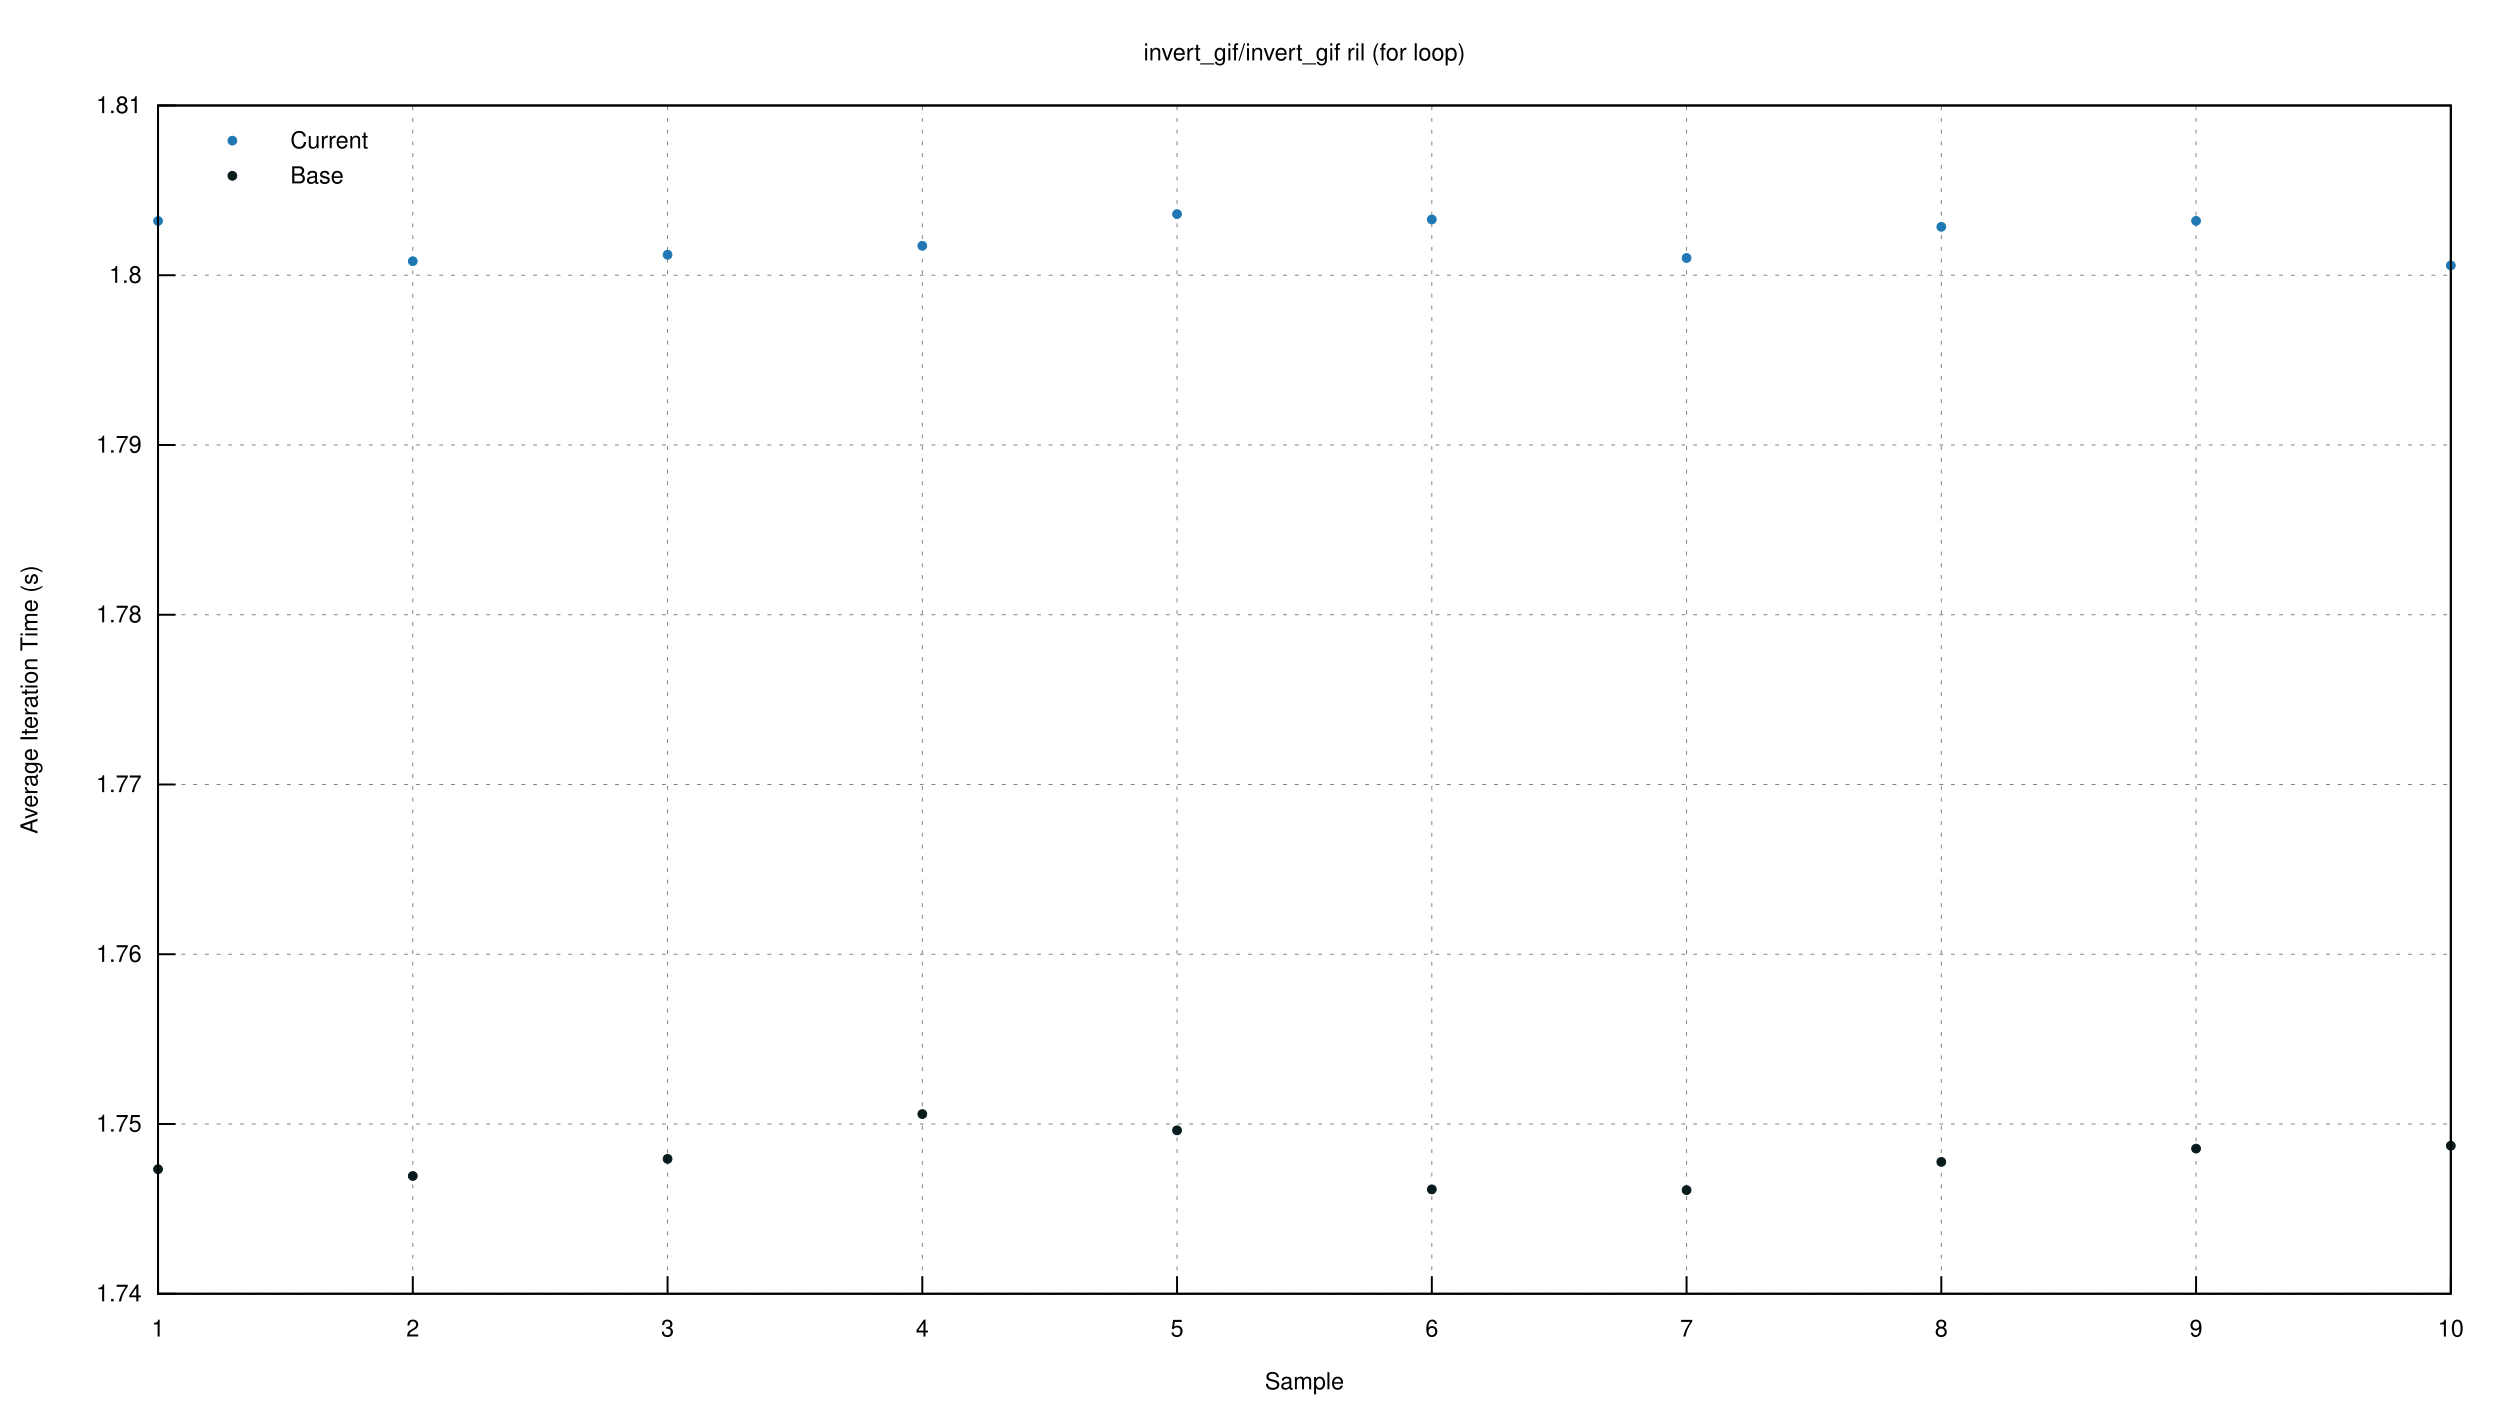
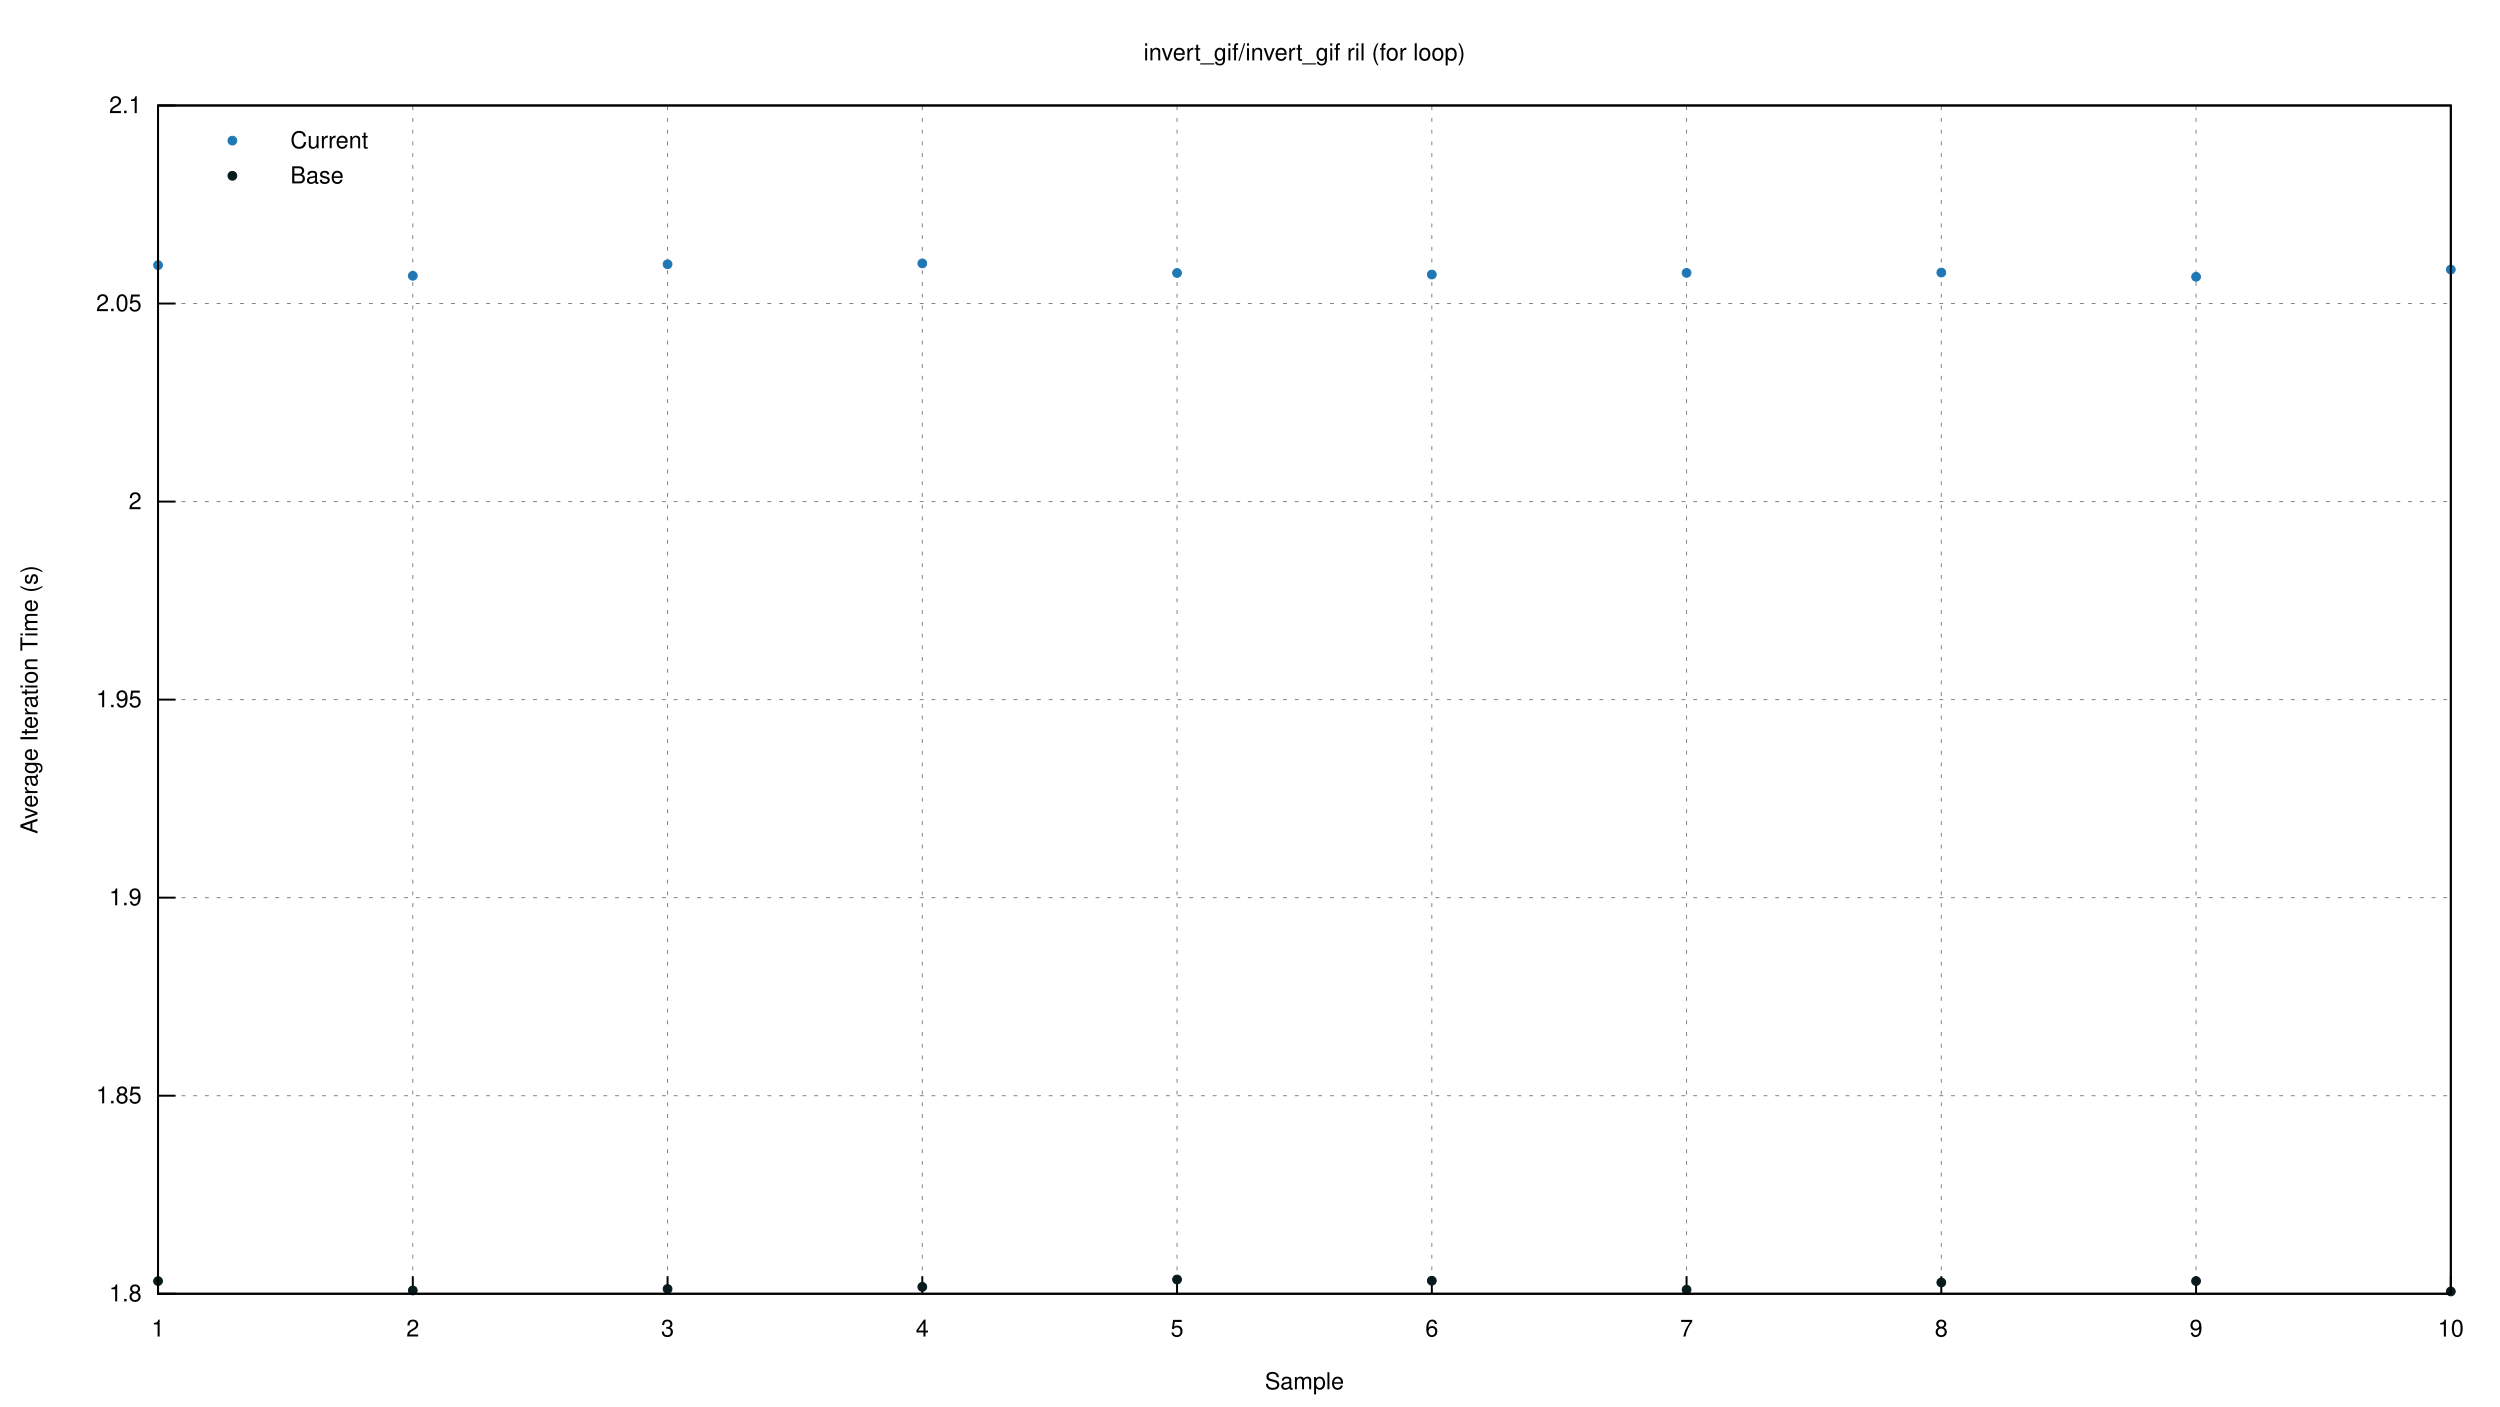
<svg xmlns="http://www.w3.org/2000/svg" xmlns:xlink="http://www.w3.org/1999/xlink" viewBox="0 0 1280 720">
  <g id="gnuplot_canvas">
    <rect x="0" y="0" width="1280" height="720" fill="none" />
    <defs>
      <circle id="gpDot" r="0.5" stroke-width="0.5" stroke="currentColor" />
      <path id="gpPt0" stroke-width="0.222" stroke="currentColor" d="M-1,0 h2 M0,-1 v2" />
      <path id="gpPt1" stroke-width="0.222" stroke="currentColor" d="M-1,-1 L1,1 M1,-1 L-1,1" />
      <path id="gpPt2" stroke-width="0.222" stroke="currentColor" d="M-1,0 L1,0 M0,-1 L0,1 M-1,-1 L1,1 M-1,1 L1,-1" />
      <rect id="gpPt3" stroke-width="0.222" stroke="currentColor" x="-1" y="-1" width="2" height="2" />
      <rect id="gpPt4" stroke-width="0.222" stroke="currentColor" fill="currentColor" x="-1" y="-1" width="2" height="2" />
      <circle id="gpPt5" stroke-width="0.222" stroke="currentColor" cx="0" cy="0" r="1" />
      <use xlink:href="#gpPt5" id="gpPt6" fill="currentColor" stroke="none" />
      <path id="gpPt7" stroke-width="0.222" stroke="currentColor" d="M0,-1.33 L-1.33,0.67 L1.33,0.67 z" />
      <use xlink:href="#gpPt7" id="gpPt8" fill="currentColor" stroke="none" />
      <use xlink:href="#gpPt7" id="gpPt9" stroke="currentColor" transform="rotate(180)" />
      <use xlink:href="#gpPt9" id="gpPt10" fill="currentColor" stroke="none" />
      <use xlink:href="#gpPt3" id="gpPt11" stroke="currentColor" transform="rotate(45)" />
      <use xlink:href="#gpPt11" id="gpPt12" fill="currentColor" stroke="none" />
      <path id="gpPt13" stroke-width="0.222" stroke="currentColor" d="M0,1.330 L1.265,0.411 L0.782,-1.067 L-0.782,-1.076 L-1.265,0.411 z" />
      <use xlink:href="#gpPt13" id="gpPt14" fill="currentColor" stroke="none" />
      <filter id="textbox" filterUnits="objectBoundingBox" x="0" y="0" height="1" width="1">
        <feFlood flood-color="white" flood-opacity="1" result="bgnd" />
        <feComposite in="SourceGraphic" in2="bgnd" operator="atop" />
      </filter>
      <filter id="greybox" filterUnits="objectBoundingBox" x="0" y="0" height="1" width="1">
        <feFlood flood-color="lightgrey" flood-opacity="1" result="grey" />
        <feComposite in="SourceGraphic" in2="grey" operator="atop" />
      </filter>
    </defs>
    <g fill="none" color="white" stroke="currentColor" stroke-width="1.00" stroke-linecap="butt" stroke-linejoin="miter">
</g>
    <g fill="none" color="black" stroke="currentColor" stroke-width="1.00" stroke-linecap="butt" stroke-linejoin="miter">
</g>
    <g fill="none" color="black" stroke="black" stroke-width="0.50" stroke-linecap="butt" stroke-linejoin="miter">
</g>
    <g fill="none" color="gray" stroke="currentColor" stroke-width="0.50" stroke-linecap="butt" stroke-linejoin="miter">
      <path stroke="gray" stroke-dasharray="2,4" class="gridline" d="M80.92,662.40 L1254.82,662.40  " />
    </g>
    <g fill="none" color="gray" stroke="gray" stroke-width="1.00" stroke-linecap="butt" stroke-linejoin="miter">
</g>
    <g fill="none" color="black" stroke="currentColor" stroke-width="1.00" stroke-linecap="butt" stroke-linejoin="miter">
      <path stroke="black" d="M80.92,662.40 L89.92,662.40  " />
      <g transform="translate(72.53,666.30)" stroke="none" fill="black" font-family="Helvetica" font-size="12.00" text-anchor="end">
        <text>
-           <tspan font-family="Helvetica"> 1.74</tspan>
-         </text>
-       </g>
-     </g>
-     <g fill="none" color="black" stroke="currentColor" stroke-width="1.00" stroke-linecap="butt" stroke-linejoin="miter">
- </g>
-     <g fill="none" color="black" stroke="black" stroke-width="0.50" stroke-linecap="butt" stroke-linejoin="miter">
- </g>
-     <g fill="none" color="gray" stroke="currentColor" stroke-width="0.50" stroke-linecap="butt" stroke-linejoin="miter">
-       <path stroke="gray" stroke-dasharray="2,4" class="gridline" d="M80.92,575.49 L1254.82,575.49  " />
-     </g>
-     <g fill="none" color="gray" stroke="gray" stroke-width="1.00" stroke-linecap="butt" stroke-linejoin="miter">
- </g>
-     <g fill="none" color="black" stroke="currentColor" stroke-width="1.00" stroke-linecap="butt" stroke-linejoin="miter">
-       <path stroke="black" d="M80.92,575.49 L89.92,575.49  " />
-       <g transform="translate(72.53,579.39)" stroke="none" fill="black" font-family="Helvetica" font-size="12.00" text-anchor="end">
-         <text>
-           <tspan font-family="Helvetica"> 1.75</tspan>
-         </text>
-       </g>
-     </g>
-     <g fill="none" color="black" stroke="currentColor" stroke-width="1.00" stroke-linecap="butt" stroke-linejoin="miter">
- </g>
-     <g fill="none" color="black" stroke="black" stroke-width="0.50" stroke-linecap="butt" stroke-linejoin="miter">
- </g>
-     <g fill="none" color="gray" stroke="currentColor" stroke-width="0.50" stroke-linecap="butt" stroke-linejoin="miter">
-       <path stroke="gray" stroke-dasharray="2,4" class="gridline" d="M80.92,488.57 L1254.82,488.57  " />
-     </g>
-     <g fill="none" color="gray" stroke="gray" stroke-width="1.00" stroke-linecap="butt" stroke-linejoin="miter">
- </g>
-     <g fill="none" color="black" stroke="currentColor" stroke-width="1.00" stroke-linecap="butt" stroke-linejoin="miter">
-       <path stroke="black" d="M80.92,488.57 L89.92,488.57  " />
-       <g transform="translate(72.53,492.47)" stroke="none" fill="black" font-family="Helvetica" font-size="12.00" text-anchor="end">
-         <text>
-           <tspan font-family="Helvetica"> 1.76</tspan>
-         </text>
-       </g>
-     </g>
-     <g fill="none" color="black" stroke="currentColor" stroke-width="1.00" stroke-linecap="butt" stroke-linejoin="miter">
- </g>
-     <g fill="none" color="black" stroke="black" stroke-width="0.50" stroke-linecap="butt" stroke-linejoin="miter">
- </g>
-     <g fill="none" color="gray" stroke="currentColor" stroke-width="0.50" stroke-linecap="butt" stroke-linejoin="miter">
-       <path stroke="gray" stroke-dasharray="2,4" class="gridline" d="M80.92,401.66 L1254.82,401.66  " />
-     </g>
-     <g fill="none" color="gray" stroke="gray" stroke-width="1.00" stroke-linecap="butt" stroke-linejoin="miter">
- </g>
-     <g fill="none" color="black" stroke="currentColor" stroke-width="1.00" stroke-linecap="butt" stroke-linejoin="miter">
-       <path stroke="black" d="M80.92,401.66 L89.92,401.66  " />
-       <g transform="translate(72.53,405.56)" stroke="none" fill="black" font-family="Helvetica" font-size="12.00" text-anchor="end">
-         <text>
-           <tspan font-family="Helvetica"> 1.77</tspan>
-         </text>
-       </g>
-     </g>
-     <g fill="none" color="black" stroke="currentColor" stroke-width="1.00" stroke-linecap="butt" stroke-linejoin="miter">
- </g>
-     <g fill="none" color="black" stroke="black" stroke-width="0.50" stroke-linecap="butt" stroke-linejoin="miter">
- </g>
-     <g fill="none" color="gray" stroke="currentColor" stroke-width="0.50" stroke-linecap="butt" stroke-linejoin="miter">
-       <path stroke="gray" stroke-dasharray="2,4" class="gridline" d="M80.92,314.75 L1254.82,314.75  " />
-     </g>
-     <g fill="none" color="gray" stroke="gray" stroke-width="1.00" stroke-linecap="butt" stroke-linejoin="miter">
- </g>
-     <g fill="none" color="black" stroke="currentColor" stroke-width="1.00" stroke-linecap="butt" stroke-linejoin="miter">
-       <path stroke="black" d="M80.92,314.75 L89.92,314.75  " />
-       <g transform="translate(72.53,318.65)" stroke="none" fill="black" font-family="Helvetica" font-size="12.00" text-anchor="end">
-         <text>
-           <tspan font-family="Helvetica"> 1.78</tspan>
-         </text>
-       </g>
-     </g>
-     <g fill="none" color="black" stroke="currentColor" stroke-width="1.00" stroke-linecap="butt" stroke-linejoin="miter">
- </g>
-     <g fill="none" color="black" stroke="black" stroke-width="0.50" stroke-linecap="butt" stroke-linejoin="miter">
- </g>
-     <g fill="none" color="gray" stroke="currentColor" stroke-width="0.50" stroke-linecap="butt" stroke-linejoin="miter">
-       <path stroke="gray" stroke-dasharray="2,4" class="gridline" d="M80.92,227.84 L1254.82,227.84  " />
-     </g>
-     <g fill="none" color="gray" stroke="gray" stroke-width="1.00" stroke-linecap="butt" stroke-linejoin="miter">
- </g>
-     <g fill="none" color="black" stroke="currentColor" stroke-width="1.00" stroke-linecap="butt" stroke-linejoin="miter">
-       <path stroke="black" d="M80.92,227.84 L89.92,227.84  " />
-       <g transform="translate(72.53,231.74)" stroke="none" fill="black" font-family="Helvetica" font-size="12.00" text-anchor="end">
-         <text>
-           <tspan font-family="Helvetica"> 1.79</tspan>
-         </text>
-       </g>
-     </g>
-     <g fill="none" color="black" stroke="currentColor" stroke-width="1.00" stroke-linecap="butt" stroke-linejoin="miter">
- </g>
-     <g fill="none" color="black" stroke="black" stroke-width="0.50" stroke-linecap="butt" stroke-linejoin="miter">
- </g>
-     <g fill="none" color="gray" stroke="currentColor" stroke-width="0.50" stroke-linecap="butt" stroke-linejoin="miter">
-       <path stroke="gray" stroke-dasharray="2,4" class="gridline" d="M80.92,140.92 L1254.82,140.92  " />
-     </g>
-     <g fill="none" color="gray" stroke="gray" stroke-width="1.00" stroke-linecap="butt" stroke-linejoin="miter">
- </g>
-     <g fill="none" color="black" stroke="currentColor" stroke-width="1.00" stroke-linecap="butt" stroke-linejoin="miter">
-       <path stroke="black" d="M80.92,140.92 L89.92,140.92  " />
-       <g transform="translate(72.53,144.82)" stroke="none" fill="black" font-family="Helvetica" font-size="12.00" text-anchor="end">
-         <text>
          <tspan font-family="Helvetica"> 1.8</tspan>
+         </text>
+       </g>
+     </g>
+     <g fill="none" color="black" stroke="currentColor" stroke-width="1.00" stroke-linecap="butt" stroke-linejoin="miter">
+ </g>
+     <g fill="none" color="black" stroke="black" stroke-width="0.50" stroke-linecap="butt" stroke-linejoin="miter">
+ </g>
+     <g fill="none" color="gray" stroke="currentColor" stroke-width="0.50" stroke-linecap="butt" stroke-linejoin="miter">
+       <path stroke="gray" stroke-dasharray="2,4" class="gridline" d="M80.92,561.00 L1254.82,561.00  " />
+     </g>
+     <g fill="none" color="gray" stroke="gray" stroke-width="1.00" stroke-linecap="butt" stroke-linejoin="miter">
+ </g>
+     <g fill="none" color="black" stroke="currentColor" stroke-width="1.00" stroke-linecap="butt" stroke-linejoin="miter">
+       <path stroke="black" d="M80.92,561.00 L89.92,561.00  " />
+       <g transform="translate(72.53,564.90)" stroke="none" fill="black" font-family="Helvetica" font-size="12.00" text-anchor="end">
+         <text>
+           <tspan font-family="Helvetica"> 1.85</tspan>
+         </text>
+       </g>
+     </g>
+     <g fill="none" color="black" stroke="currentColor" stroke-width="1.00" stroke-linecap="butt" stroke-linejoin="miter">
+ </g>
+     <g fill="none" color="black" stroke="black" stroke-width="0.50" stroke-linecap="butt" stroke-linejoin="miter">
+ </g>
+     <g fill="none" color="gray" stroke="currentColor" stroke-width="0.50" stroke-linecap="butt" stroke-linejoin="miter">
+       <path stroke="gray" stroke-dasharray="2,4" class="gridline" d="M80.92,459.60 L1254.82,459.60  " />
+     </g>
+     <g fill="none" color="gray" stroke="gray" stroke-width="1.00" stroke-linecap="butt" stroke-linejoin="miter">
+ </g>
+     <g fill="none" color="black" stroke="currentColor" stroke-width="1.00" stroke-linecap="butt" stroke-linejoin="miter">
+       <path stroke="black" d="M80.92,459.60 L89.92,459.60  " />
+       <g transform="translate(72.53,463.50)" stroke="none" fill="black" font-family="Helvetica" font-size="12.00" text-anchor="end">
+         <text>
+           <tspan font-family="Helvetica"> 1.9</tspan>
+         </text>
+       </g>
+     </g>
+     <g fill="none" color="black" stroke="currentColor" stroke-width="1.00" stroke-linecap="butt" stroke-linejoin="miter">
+ </g>
+     <g fill="none" color="black" stroke="black" stroke-width="0.50" stroke-linecap="butt" stroke-linejoin="miter">
+ </g>
+     <g fill="none" color="gray" stroke="currentColor" stroke-width="0.50" stroke-linecap="butt" stroke-linejoin="miter">
+       <path stroke="gray" stroke-dasharray="2,4" class="gridline" d="M80.92,358.20 L1254.82,358.20  " />
+     </g>
+     <g fill="none" color="gray" stroke="gray" stroke-width="1.00" stroke-linecap="butt" stroke-linejoin="miter">
+ </g>
+     <g fill="none" color="black" stroke="currentColor" stroke-width="1.00" stroke-linecap="butt" stroke-linejoin="miter">
+       <path stroke="black" d="M80.92,358.20 L89.92,358.20  " />
+       <g transform="translate(72.53,362.10)" stroke="none" fill="black" font-family="Helvetica" font-size="12.00" text-anchor="end">
+         <text>
+           <tspan font-family="Helvetica"> 1.95</tspan>
+         </text>
+       </g>
+     </g>
+     <g fill="none" color="black" stroke="currentColor" stroke-width="1.00" stroke-linecap="butt" stroke-linejoin="miter">
+ </g>
+     <g fill="none" color="black" stroke="black" stroke-width="0.50" stroke-linecap="butt" stroke-linejoin="miter">
+ </g>
+     <g fill="none" color="gray" stroke="currentColor" stroke-width="0.50" stroke-linecap="butt" stroke-linejoin="miter">
+       <path stroke="gray" stroke-dasharray="2,4" class="gridline" d="M80.92,256.81 L1254.82,256.81  " />
+     </g>
+     <g fill="none" color="gray" stroke="gray" stroke-width="1.00" stroke-linecap="butt" stroke-linejoin="miter">
+ </g>
+     <g fill="none" color="black" stroke="currentColor" stroke-width="1.00" stroke-linecap="butt" stroke-linejoin="miter">
+       <path stroke="black" d="M80.92,256.81 L89.92,256.81  " />
+       <g transform="translate(72.53,260.71)" stroke="none" fill="black" font-family="Helvetica" font-size="12.00" text-anchor="end">
+         <text>
+           <tspan font-family="Helvetica"> 2</tspan>
+         </text>
+       </g>
+     </g>
+     <g fill="none" color="black" stroke="currentColor" stroke-width="1.00" stroke-linecap="butt" stroke-linejoin="miter">
+ </g>
+     <g fill="none" color="black" stroke="black" stroke-width="0.50" stroke-linecap="butt" stroke-linejoin="miter">
+ </g>
+     <g fill="none" color="gray" stroke="currentColor" stroke-width="0.50" stroke-linecap="butt" stroke-linejoin="miter">
+       <path stroke="gray" stroke-dasharray="2,4" class="gridline" d="M80.92,155.41 L1254.82,155.41  " />
+     </g>
+     <g fill="none" color="gray" stroke="gray" stroke-width="1.00" stroke-linecap="butt" stroke-linejoin="miter">
+ </g>
+     <g fill="none" color="black" stroke="currentColor" stroke-width="1.00" stroke-linecap="butt" stroke-linejoin="miter">
+       <path stroke="black" d="M80.92,155.41 L89.92,155.41  " />
+       <g transform="translate(72.53,159.31)" stroke="none" fill="black" font-family="Helvetica" font-size="12.00" text-anchor="end">
+         <text>
+           <tspan font-family="Helvetica"> 2.05</tspan>
        </text>
      </g>
    </g>
    <g fill="none" color="black" stroke="currentColor" stroke-width="1.00" stroke-linecap="butt" stroke-linejoin="miter">
</g>
    <g fill="none" color="black" stroke="black" stroke-width="0.50" stroke-linecap="butt" stroke-linejoin="miter">
</g>
    <g fill="none" color="gray" stroke="currentColor" stroke-width="0.50" stroke-linecap="butt" stroke-linejoin="miter">
      <path stroke="gray" stroke-dasharray="2,4" class="gridline" d="M80.92,54.01 L1254.82,54.01  " />
    </g>
    <g fill="none" color="gray" stroke="gray" stroke-width="1.00" stroke-linecap="butt" stroke-linejoin="miter">
</g>
    <g fill="none" color="black" stroke="currentColor" stroke-width="1.00" stroke-linecap="butt" stroke-linejoin="miter">
      <path stroke="black" d="M80.92,54.01 L89.92,54.01  " />
      <g transform="translate(72.53,57.91)" stroke="none" fill="black" font-family="Helvetica" font-size="12.00" text-anchor="end">
        <text>
-           <tspan font-family="Helvetica"> 1.81</tspan>
+           <tspan font-family="Helvetica"> 2.1</tspan>
        </text>
      </g>
    </g>
    <g fill="none" color="black" stroke="currentColor" stroke-width="1.00" stroke-linecap="butt" stroke-linejoin="miter">
</g>
    <g fill="none" color="black" stroke="black" stroke-width="0.50" stroke-linecap="butt" stroke-linejoin="miter">
</g>
    <g fill="none" color="gray" stroke="currentColor" stroke-width="0.50" stroke-linecap="butt" stroke-linejoin="miter">
      <path stroke="gray" stroke-dasharray="2,4" class="gridline" d="M80.92,662.40 L80.92,54.01  " />
    </g>
    <g fill="none" color="gray" stroke="gray" stroke-width="1.00" stroke-linecap="butt" stroke-linejoin="miter">
</g>
    <g fill="none" color="black" stroke="currentColor" stroke-width="1.00" stroke-linecap="butt" stroke-linejoin="miter">
      <path stroke="black" d="M80.92,662.40 L80.92,653.40  " />
      <g transform="translate(80.92,684.30)" stroke="none" fill="black" font-family="Helvetica" font-size="12.00" text-anchor="middle">
        <text>
          <tspan font-family="Helvetica"> 1</tspan>
        </text>
      </g>
    </g>
    <g fill="none" color="black" stroke="currentColor" stroke-width="1.00" stroke-linecap="butt" stroke-linejoin="miter">
</g>
    <g fill="none" color="black" stroke="black" stroke-width="0.50" stroke-linecap="butt" stroke-linejoin="miter">
</g>
    <g fill="none" color="gray" stroke="currentColor" stroke-width="0.50" stroke-linecap="butt" stroke-linejoin="miter">
      <path stroke="gray" stroke-dasharray="2,4" class="gridline" d="M211.35,662.40 L211.35,54.01  " />
    </g>
    <g fill="none" color="gray" stroke="gray" stroke-width="1.00" stroke-linecap="butt" stroke-linejoin="miter">
</g>
    <g fill="none" color="black" stroke="currentColor" stroke-width="1.00" stroke-linecap="butt" stroke-linejoin="miter">
      <path stroke="black" d="M211.35,662.40 L211.35,653.40  " />
      <g transform="translate(211.35,684.30)" stroke="none" fill="black" font-family="Helvetica" font-size="12.00" text-anchor="middle">
        <text>
          <tspan font-family="Helvetica"> 2</tspan>
        </text>
      </g>
    </g>
    <g fill="none" color="black" stroke="currentColor" stroke-width="1.00" stroke-linecap="butt" stroke-linejoin="miter">
</g>
    <g fill="none" color="black" stroke="black" stroke-width="0.50" stroke-linecap="butt" stroke-linejoin="miter">
</g>
    <g fill="none" color="gray" stroke="currentColor" stroke-width="0.50" stroke-linecap="butt" stroke-linejoin="miter">
      <path stroke="gray" stroke-dasharray="2,4" class="gridline" d="M341.79,662.40 L341.79,54.01  " />
    </g>
    <g fill="none" color="gray" stroke="gray" stroke-width="1.00" stroke-linecap="butt" stroke-linejoin="miter">
</g>
    <g fill="none" color="black" stroke="currentColor" stroke-width="1.00" stroke-linecap="butt" stroke-linejoin="miter">
      <path stroke="black" d="M341.79,662.40 L341.79,653.40  " />
      <g transform="translate(341.79,684.30)" stroke="none" fill="black" font-family="Helvetica" font-size="12.00" text-anchor="middle">
        <text>
          <tspan font-family="Helvetica"> 3</tspan>
        </text>
      </g>
    </g>
    <g fill="none" color="black" stroke="currentColor" stroke-width="1.00" stroke-linecap="butt" stroke-linejoin="miter">
</g>
    <g fill="none" color="black" stroke="black" stroke-width="0.50" stroke-linecap="butt" stroke-linejoin="miter">
</g>
    <g fill="none" color="gray" stroke="currentColor" stroke-width="0.50" stroke-linecap="butt" stroke-linejoin="miter">
      <path stroke="gray" stroke-dasharray="2,4" class="gridline" d="M472.22,662.40 L472.22,54.01  " />
    </g>
    <g fill="none" color="gray" stroke="gray" stroke-width="1.00" stroke-linecap="butt" stroke-linejoin="miter">
</g>
    <g fill="none" color="black" stroke="currentColor" stroke-width="1.00" stroke-linecap="butt" stroke-linejoin="miter">
      <path stroke="black" d="M472.22,662.40 L472.22,653.40  " />
      <g transform="translate(472.22,684.30)" stroke="none" fill="black" font-family="Helvetica" font-size="12.00" text-anchor="middle">
        <text>
          <tspan font-family="Helvetica"> 4</tspan>
        </text>
      </g>
    </g>
    <g fill="none" color="black" stroke="currentColor" stroke-width="1.00" stroke-linecap="butt" stroke-linejoin="miter">
</g>
    <g fill="none" color="black" stroke="black" stroke-width="0.50" stroke-linecap="butt" stroke-linejoin="miter">
</g>
    <g fill="none" color="gray" stroke="currentColor" stroke-width="0.50" stroke-linecap="butt" stroke-linejoin="miter">
      <path stroke="gray" stroke-dasharray="2,4" class="gridline" d="M602.65,662.40 L602.65,54.01  " />
    </g>
    <g fill="none" color="gray" stroke="gray" stroke-width="1.00" stroke-linecap="butt" stroke-linejoin="miter">
</g>
    <g fill="none" color="black" stroke="currentColor" stroke-width="1.00" stroke-linecap="butt" stroke-linejoin="miter">
      <path stroke="black" d="M602.65,662.40 L602.65,653.40  " />
      <g transform="translate(602.65,684.30)" stroke="none" fill="black" font-family="Helvetica" font-size="12.00" text-anchor="middle">
        <text>
          <tspan font-family="Helvetica"> 5</tspan>
        </text>
      </g>
    </g>
    <g fill="none" color="black" stroke="currentColor" stroke-width="1.00" stroke-linecap="butt" stroke-linejoin="miter">
</g>
    <g fill="none" color="black" stroke="black" stroke-width="0.50" stroke-linecap="butt" stroke-linejoin="miter">
</g>
    <g fill="none" color="gray" stroke="currentColor" stroke-width="0.50" stroke-linecap="butt" stroke-linejoin="miter">
      <path stroke="gray" stroke-dasharray="2,4" class="gridline" d="M733.09,662.40 L733.09,54.01  " />
    </g>
    <g fill="none" color="gray" stroke="gray" stroke-width="1.00" stroke-linecap="butt" stroke-linejoin="miter">
</g>
    <g fill="none" color="black" stroke="currentColor" stroke-width="1.00" stroke-linecap="butt" stroke-linejoin="miter">
      <path stroke="black" d="M733.09,662.40 L733.09,653.40  " />
      <g transform="translate(733.09,684.30)" stroke="none" fill="black" font-family="Helvetica" font-size="12.00" text-anchor="middle">
        <text>
          <tspan font-family="Helvetica"> 6</tspan>
        </text>
      </g>
    </g>
    <g fill="none" color="black" stroke="currentColor" stroke-width="1.00" stroke-linecap="butt" stroke-linejoin="miter">
</g>
    <g fill="none" color="black" stroke="black" stroke-width="0.50" stroke-linecap="butt" stroke-linejoin="miter">
</g>
    <g fill="none" color="gray" stroke="currentColor" stroke-width="0.50" stroke-linecap="butt" stroke-linejoin="miter">
      <path stroke="gray" stroke-dasharray="2,4" class="gridline" d="M863.52,662.40 L863.52,54.01  " />
    </g>
    <g fill="none" color="gray" stroke="gray" stroke-width="1.00" stroke-linecap="butt" stroke-linejoin="miter">
</g>
    <g fill="none" color="black" stroke="currentColor" stroke-width="1.00" stroke-linecap="butt" stroke-linejoin="miter">
      <path stroke="black" d="M863.52,662.40 L863.52,653.40  " />
      <g transform="translate(863.52,684.30)" stroke="none" fill="black" font-family="Helvetica" font-size="12.00" text-anchor="middle">
        <text>
          <tspan font-family="Helvetica"> 7</tspan>
        </text>
      </g>
    </g>
    <g fill="none" color="black" stroke="currentColor" stroke-width="1.00" stroke-linecap="butt" stroke-linejoin="miter">
</g>
    <g fill="none" color="black" stroke="black" stroke-width="0.50" stroke-linecap="butt" stroke-linejoin="miter">
</g>
    <g fill="none" color="gray" stroke="currentColor" stroke-width="0.50" stroke-linecap="butt" stroke-linejoin="miter">
      <path stroke="gray" stroke-dasharray="2,4" class="gridline" d="M993.95,662.40 L993.95,54.01  " />
    </g>
    <g fill="none" color="gray" stroke="gray" stroke-width="1.00" stroke-linecap="butt" stroke-linejoin="miter">
</g>
    <g fill="none" color="black" stroke="currentColor" stroke-width="1.00" stroke-linecap="butt" stroke-linejoin="miter">
      <path stroke="black" d="M993.95,662.40 L993.95,653.40  " />
      <g transform="translate(993.95,684.30)" stroke="none" fill="black" font-family="Helvetica" font-size="12.00" text-anchor="middle">
        <text>
          <tspan font-family="Helvetica"> 8</tspan>
        </text>
      </g>
    </g>
    <g fill="none" color="black" stroke="currentColor" stroke-width="1.00" stroke-linecap="butt" stroke-linejoin="miter">
</g>
    <g fill="none" color="black" stroke="black" stroke-width="0.50" stroke-linecap="butt" stroke-linejoin="miter">
</g>
    <g fill="none" color="gray" stroke="currentColor" stroke-width="0.50" stroke-linecap="butt" stroke-linejoin="miter">
      <path stroke="gray" stroke-dasharray="2,4" class="gridline" d="M1124.39,662.40 L1124.39,54.01  " />
    </g>
    <g fill="none" color="gray" stroke="gray" stroke-width="1.00" stroke-linecap="butt" stroke-linejoin="miter">
</g>
    <g fill="none" color="black" stroke="currentColor" stroke-width="1.00" stroke-linecap="butt" stroke-linejoin="miter">
      <path stroke="black" d="M1124.39,662.40 L1124.39,653.40  " />
      <g transform="translate(1124.39,684.30)" stroke="none" fill="black" font-family="Helvetica" font-size="12.00" text-anchor="middle">
        <text>
          <tspan font-family="Helvetica"> 9</tspan>
        </text>
      </g>
    </g>
    <g fill="none" color="black" stroke="currentColor" stroke-width="1.00" stroke-linecap="butt" stroke-linejoin="miter">
</g>
    <g fill="none" color="black" stroke="black" stroke-width="0.50" stroke-linecap="butt" stroke-linejoin="miter">
</g>
    <g fill="none" color="gray" stroke="currentColor" stroke-width="0.50" stroke-linecap="butt" stroke-linejoin="miter">
      <path stroke="gray" stroke-dasharray="2,4" class="gridline" d="M1254.82,662.40 L1254.82,54.01  " />
    </g>
    <g fill="none" color="gray" stroke="gray" stroke-width="1.00" stroke-linecap="butt" stroke-linejoin="miter">
</g>
    <g fill="none" color="black" stroke="currentColor" stroke-width="1.00" stroke-linecap="butt" stroke-linejoin="miter">
      <path stroke="black" d="M1254.82,662.40 L1254.82,653.40  " />
      <g transform="translate(1254.82,684.30)" stroke="none" fill="black" font-family="Helvetica" font-size="12.00" text-anchor="middle">
        <text>
          <tspan font-family="Helvetica"> 10</tspan>
        </text>
      </g>
    </g>
    <g fill="none" color="black" stroke="currentColor" stroke-width="1.00" stroke-linecap="butt" stroke-linejoin="miter">
</g>
    <g fill="none" color="black" stroke="currentColor" stroke-width="1.00" stroke-linecap="butt" stroke-linejoin="miter">
      <path stroke="black" d="M80.92,54.01 L80.92,662.40 L1254.82,662.40 L1254.82,54.01 L80.92,54.01 Z  " />
    </g>
    <g fill="none" color="black" stroke="currentColor" stroke-width="1.00" stroke-linecap="butt" stroke-linejoin="miter">
      <g transform="translate(19.18,358.21) rotate(270)" stroke="none" fill="black" font-family="Helvetica" font-size="12.00" text-anchor="middle">
        <text>
          <tspan font-family="Helvetica">Average Iteration Time (s)</tspan>
        </text>
      </g>
    </g>
    <g fill="none" color="black" stroke="currentColor" stroke-width="1.00" stroke-linecap="butt" stroke-linejoin="miter">
      <g transform="translate(667.87,711.30)" stroke="none" fill="black" font-family="Helvetica" font-size="12.00" text-anchor="middle">
        <text>
          <tspan font-family="Helvetica">Sample</tspan>
        </text>
      </g>
    </g>
    <g fill="none" color="black" stroke="currentColor" stroke-width="1.00" stroke-linecap="butt" stroke-linejoin="miter">
</g>
    <g id="gnuplot_plot_1">
      <g fill="none" color="black" stroke="currentColor" stroke-width="1.00" stroke-linecap="butt" stroke-linejoin="miter">
        <g transform="translate(148.65,75.91)" stroke="none" fill="black" font-family="Helvetica" font-size="12.00" text-anchor="start">
          <text>
            <tspan font-family="Helvetica">Current</tspan>
          </text>
        </g>
      </g>
      <g fill="none" color="black" stroke="currentColor" stroke-width="1.00" stroke-linecap="butt" stroke-linejoin="miter">
-         <use xlink:href="#gpPt6" transform="translate(80.92,113.15) scale(2.25)" color="rgb( 31, 120, 180)" />
-         <use xlink:href="#gpPt6" transform="translate(211.35,133.73) scale(2.25)" color="rgb( 31, 120, 180)" />
-         <use xlink:href="#gpPt6" transform="translate(341.79,130.44) scale(2.25)" color="rgb( 31, 120, 180)" />
-         <use xlink:href="#gpPt6" transform="translate(472.22,125.85) scale(2.25)" color="rgb( 31, 120, 180)" />
-         <use xlink:href="#gpPt6" transform="translate(602.65,109.62) scale(2.25)" color="rgb( 31, 120, 180)" />
-         <use xlink:href="#gpPt6" transform="translate(733.09,112.36) scale(2.25)" color="rgb( 31, 120, 180)" />
-         <use xlink:href="#gpPt6" transform="translate(863.52,132.10) scale(2.25)" color="rgb( 31, 120, 180)" />
-         <use xlink:href="#gpPt6" transform="translate(993.95,116.13) scale(2.25)" color="rgb( 31, 120, 180)" />
-         <use xlink:href="#gpPt6" transform="translate(1124.39,113.09) scale(2.25)" color="rgb( 31, 120, 180)" />
-         <use xlink:href="#gpPt6" transform="translate(1254.82,135.91) scale(2.25)" color="rgb( 31, 120, 180)" />
+         <use xlink:href="#gpPt6" transform="translate(80.92,135.76) scale(2.25)" color="rgb( 31, 120, 180)" />
+         <use xlink:href="#gpPt6" transform="translate(211.35,141.21) scale(2.25)" color="rgb( 31, 120, 180)" />
+         <use xlink:href="#gpPt6" transform="translate(341.79,135.29) scale(2.25)" color="rgb( 31, 120, 180)" />
+         <use xlink:href="#gpPt6" transform="translate(472.22,134.86) scale(2.25)" color="rgb( 31, 120, 180)" />
+         <use xlink:href="#gpPt6" transform="translate(602.65,139.77) scale(2.25)" color="rgb( 31, 120, 180)" />
+         <use xlink:href="#gpPt6" transform="translate(733.09,140.56) scale(2.25)" color="rgb( 31, 120, 180)" />
+         <use xlink:href="#gpPt6" transform="translate(863.52,139.72) scale(2.25)" color="rgb( 31, 120, 180)" />
+         <use xlink:href="#gpPt6" transform="translate(993.95,139.55) scale(2.25)" color="rgb( 31, 120, 180)" />
+         <use xlink:href="#gpPt6" transform="translate(1124.39,141.73) scale(2.25)" color="rgb( 31, 120, 180)" />
+         <use xlink:href="#gpPt6" transform="translate(1254.82,138.02) scale(2.25)" color="rgb( 31, 120, 180)" />
        <use xlink:href="#gpPt6" transform="translate(118.98,72.01) scale(2.25)" color="rgb( 31, 120, 180)" />
      </g>
    </g>
    <g id="gnuplot_plot_2">
      <g fill="none" color="black" stroke="currentColor" stroke-width="1.00" stroke-linecap="butt" stroke-linejoin="miter">
        <g transform="translate(148.65,93.91)" stroke="none" fill="black" font-family="Helvetica" font-size="12.00" text-anchor="start">
          <text>
            <tspan font-family="Helvetica">Base</tspan>
          </text>
        </g>
      </g>
      <g fill="none" color="black" stroke="currentColor" stroke-width="1.00" stroke-linecap="butt" stroke-linejoin="miter">
-         <use xlink:href="#gpPt6" transform="translate(80.92,598.65) scale(2.25)" color="rgb(  7,  26,  28)" />
-         <use xlink:href="#gpPt6" transform="translate(211.35,602.10) scale(2.25)" color="rgb(  7,  26,  28)" />
-         <use xlink:href="#gpPt6" transform="translate(341.79,593.35) scale(2.25)" color="rgb(  7,  26,  28)" />
-         <use xlink:href="#gpPt6" transform="translate(472.22,570.40) scale(2.25)" color="rgb(  7,  26,  28)" />
-         <use xlink:href="#gpPt6" transform="translate(602.65,578.73) scale(2.25)" color="rgb(  7,  26,  28)" />
-         <use xlink:href="#gpPt6" transform="translate(733.09,608.97) scale(2.25)" color="rgb(  7,  26,  28)" />
-         <use xlink:href="#gpPt6" transform="translate(863.52,609.32) scale(2.25)" color="rgb(  7,  26,  28)" />
-         <use xlink:href="#gpPt6" transform="translate(993.95,594.91) scale(2.25)" color="rgb(  7,  26,  28)" />
-         <use xlink:href="#gpPt6" transform="translate(1124.39,588.08) scale(2.25)" color="rgb(  7,  26,  28)" />
-         <use xlink:href="#gpPt6" transform="translate(1254.82,586.61) scale(2.25)" color="rgb(  7,  26,  28)" />
+         <use xlink:href="#gpPt6" transform="translate(80.92,655.92) scale(2.25)" color="rgb(  7,  26,  28)" />
+         <use xlink:href="#gpPt6" transform="translate(211.35,660.72) scale(2.25)" color="rgb(  7,  26,  28)" />
+         <use xlink:href="#gpPt6" transform="translate(341.79,659.95) scale(2.25)" color="rgb(  7,  26,  28)" />
+         <use xlink:href="#gpPt6" transform="translate(472.22,658.88) scale(2.25)" color="rgb(  7,  26,  28)" />
+         <use xlink:href="#gpPt6" transform="translate(602.65,655.10) scale(2.25)" color="rgb(  7,  26,  28)" />
+         <use xlink:href="#gpPt6" transform="translate(733.09,655.73) scale(2.25)" color="rgb(  7,  26,  28)" />
+         <use xlink:href="#gpPt6" transform="translate(863.52,660.34) scale(2.25)" color="rgb(  7,  26,  28)" />
+         <use xlink:href="#gpPt6" transform="translate(993.95,656.62) scale(2.25)" color="rgb(  7,  26,  28)" />
+         <use xlink:href="#gpPt6" transform="translate(1124.39,655.90) scale(2.25)" color="rgb(  7,  26,  28)" />
+         <use xlink:href="#gpPt6" transform="translate(1254.82,661.23) scale(2.25)" color="rgb(  7,  26,  28)" />
        <use xlink:href="#gpPt6" transform="translate(118.98,90.01) scale(2.25)" color="rgb(  7,  26,  28)" />
      </g>
    </g>
    <g fill="none" color="white" stroke="rgb(  7,  26,  28)" stroke-width="2.00" stroke-linecap="butt" stroke-linejoin="miter">
</g>
    <g fill="none" color="black" stroke="currentColor" stroke-width="2.00" stroke-linecap="butt" stroke-linejoin="miter">
</g>
    <g fill="none" color="black" stroke="black" stroke-width="1.00" stroke-linecap="butt" stroke-linejoin="miter">
</g>
    <g fill="none" color="black" stroke="currentColor" stroke-width="1.00" stroke-linecap="butt" stroke-linejoin="miter">
      <path stroke="black" d="M80.92,54.01 L80.92,662.40 L1254.82,662.40 L1254.82,54.01 L80.92,54.01 Z  " />
    </g>
    <g fill="none" color="black" stroke="currentColor" stroke-width="1.00" stroke-linecap="butt" stroke-linejoin="miter">
      <g transform="translate(667.87,30.91)" stroke="none" fill="black" font-family="Helvetica" font-size="12.00" text-anchor="middle">
        <text>
          <tspan font-family="Helvetica">invert_gif/invert_gif ril (for loop)</tspan>
        </text>
      </g>
    </g>
    <g fill="none" color="black" stroke="currentColor" stroke-width="1.00" stroke-linecap="butt" stroke-linejoin="miter">
</g>
  </g>
</svg>
